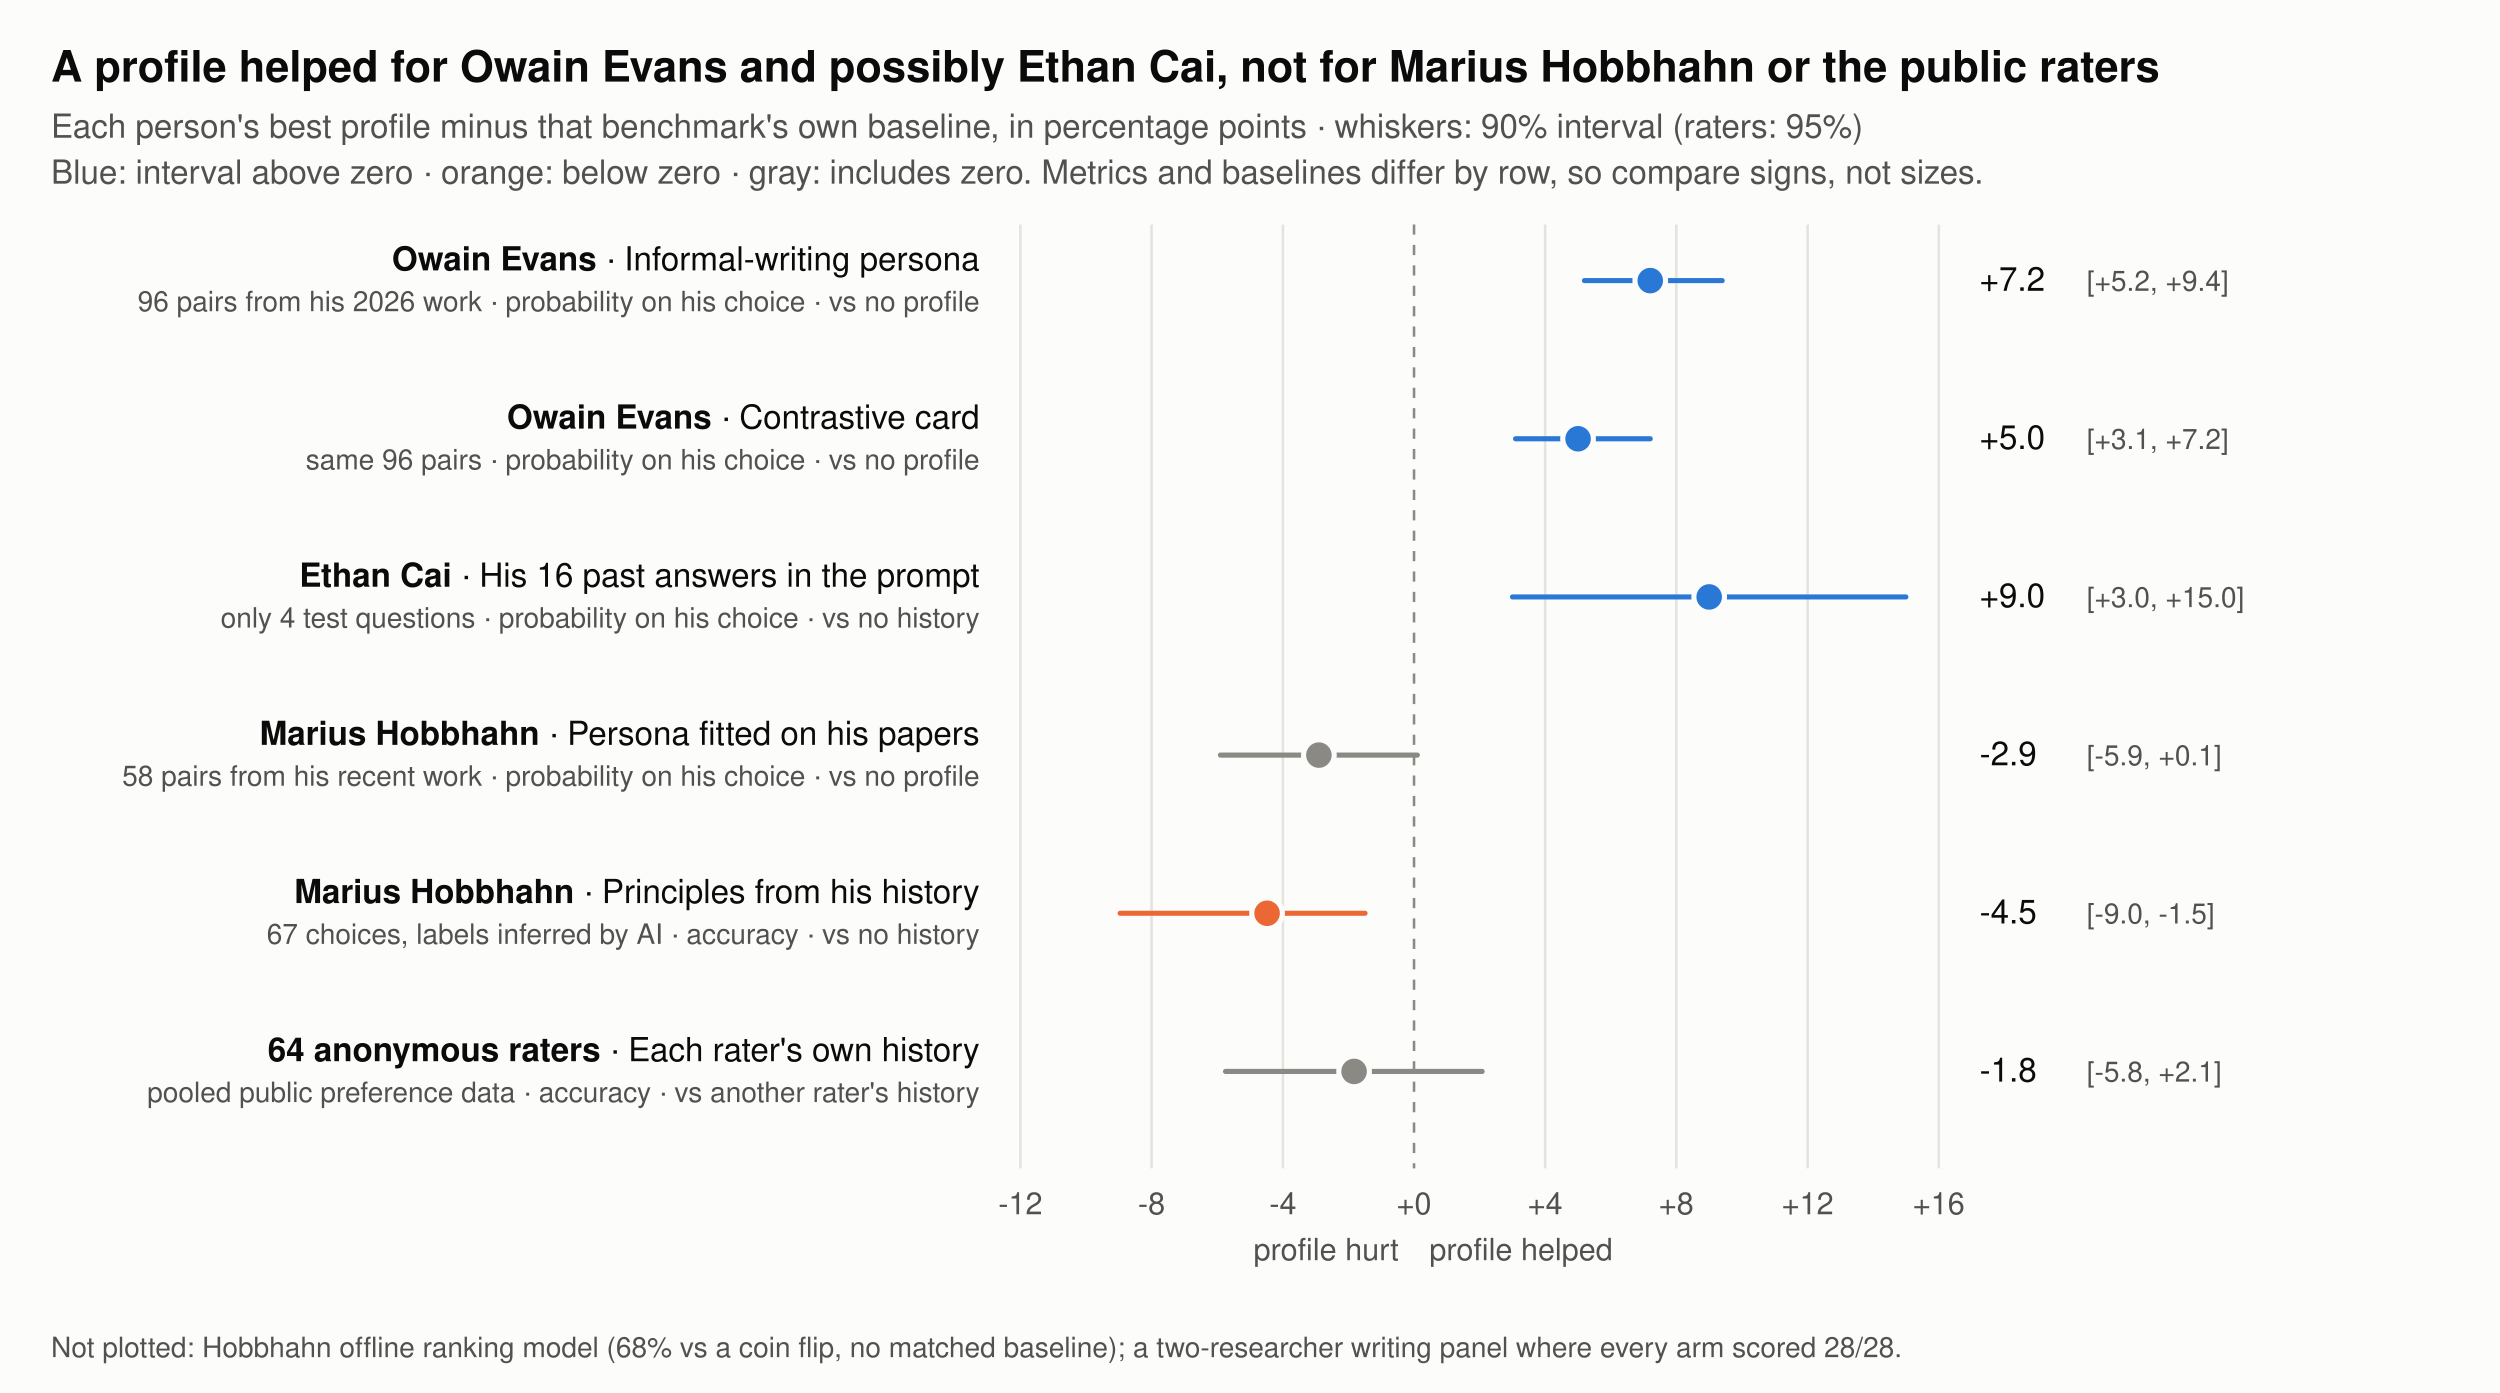
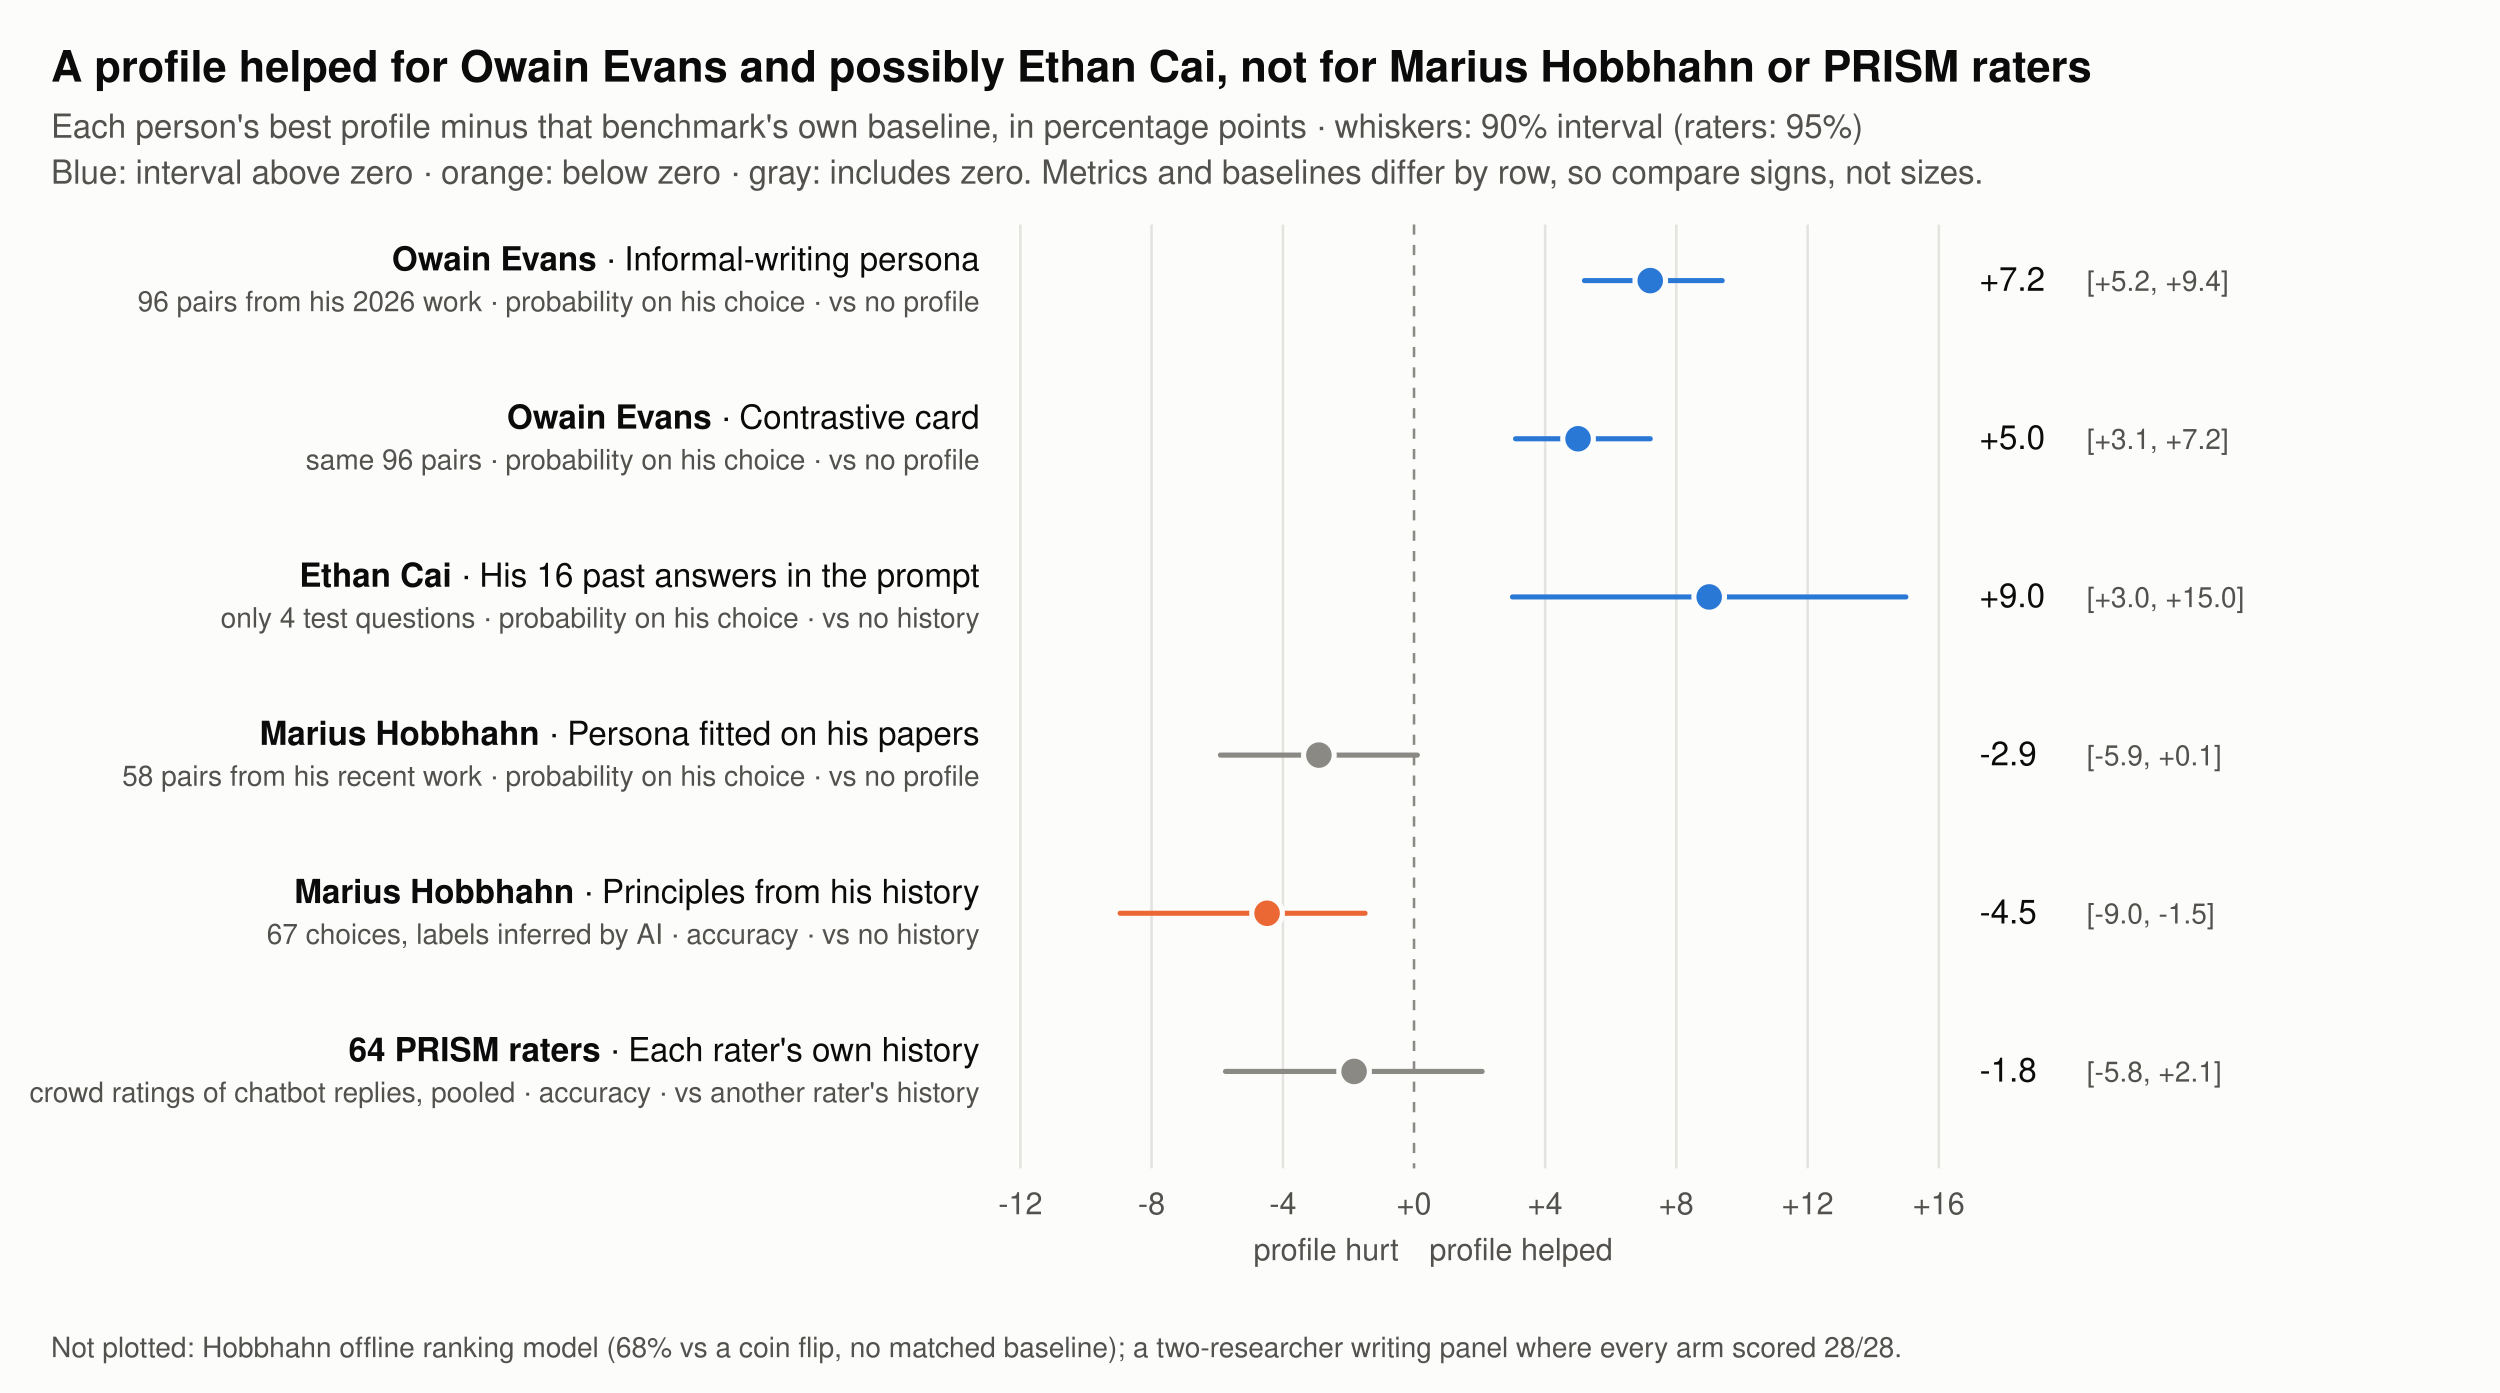
<svg xmlns="http://www.w3.org/2000/svg" viewBox="0 0 980 546" width="980" height="546" font-family="-apple-system, Segoe UI, Helvetica, Arial, sans-serif">
  <style>.bg{fill:#fcfcfb}.t1{fill:#0b0b0b}.t2{fill:#52514e}.grid{stroke:#e4e3df}.ref{stroke:#8a8984}.up{fill:#2a78d6;stroke:#2a78d6}.down{fill:#eb6834;stroke:#eb6834}.flat{fill:#8a8984;stroke:#8a8984}.ring{stroke:#fcfcfb}@media (prefers-color-scheme: dark){.bg{fill:#1a1a19}.t1{fill:#f0efec}.t2{fill:#c3c2b7}.grid{stroke:#383835}.up{fill:#3987e5;stroke:#3987e5}.down{fill:#d95926;stroke:#d95926}.ring{stroke:#1a1a19}}</style>
  <rect class="bg" width="980" height="546" />
-   <text class="t1" x="20" y="32" font-size="17" font-weight="600">A profile helped for Owain Evans and possibly Ethan Cai, not for Marius Hobbhahn or the public raters</text>
+   <text class="t1" x="20" y="32" font-size="17" font-weight="600">A profile helped for Owain Evans and possibly Ethan Cai, not for Marius Hobbhahn or PRISM raters</text>
  <text class="t2" x="20" y="54" font-size="13">Each person's best profile minus that benchmark's own baseline, in percentage points · whiskers: 90% interval (raters: 95%)</text>
  <text class="t2" x="20" y="72" font-size="13">Blue: interval above zero · orange: below zero · gray: includes zero. Metrics and baselines differ by row, so compare signs, not sizes.</text>
  <line class="grid" x1="400.0" x2="400.0" y1="88" y2="458" />
  <text class="t2" x="400.0" y="476" font-size="12" text-anchor="middle">-12</text>
  <line class="grid" x1="451.4" x2="451.4" y1="88" y2="458" />
  <text class="t2" x="451.4" y="476" font-size="12" text-anchor="middle">-8</text>
  <line class="grid" x1="502.9" x2="502.9" y1="88" y2="458" />
  <text class="t2" x="502.9" y="476" font-size="12" text-anchor="middle">-4</text>
  <line class="ref" x1="554.3" x2="554.3" y1="88" y2="458" stroke-dasharray="4 4" />
  <text class="t2" x="554.3" y="476" font-size="12" text-anchor="middle">+0</text>
  <line class="grid" x1="605.7" x2="605.7" y1="88" y2="458" />
  <text class="t2" x="605.7" y="476" font-size="12" text-anchor="middle">+4</text>
  <line class="grid" x1="657.1" x2="657.1" y1="88" y2="458" />
  <text class="t2" x="657.1" y="476" font-size="12" text-anchor="middle">+8</text>
  <line class="grid" x1="708.6" x2="708.6" y1="88" y2="458" />
  <text class="t2" x="708.6" y="476" font-size="12" text-anchor="middle">+12</text>
  <line class="grid" x1="760.0" x2="760.0" y1="88" y2="458" />
  <text class="t2" x="760.0" y="476" font-size="12" text-anchor="middle">+16</text>
  <text class="t2" x="548.3" y="494" font-size="12" text-anchor="end">profile hurt</text>
  <text class="t2" x="560.3" y="494" font-size="12">profile helped</text>
  <text class="t1" x="384" y="106" font-size="13" text-anchor="end">
    <tspan font-weight="600">Owain Evans</tspan> · Informal-writing persona</text>
  <text class="t2" x="384" y="122" font-size="11" text-anchor="end">96 pairs from his 2026 work · probability on his choice · vs no profile</text>
  <line class="up" x1="621.1" x2="675.1" y1="110" y2="110" stroke-width="2" stroke-linecap="round" />
  <circle class="up ring" cx="646.9" cy="110" r="6" stroke-width="2" />
  <text class="t1" x="776" y="114" font-size="13">+7.2</text>
  <text class="t2" x="818" y="114" font-size="11">[+5.2, +9.4]</text>
  <text class="t1" x="384" y="168" font-size="13" text-anchor="end">
    <tspan font-weight="600">Owain Evans</tspan> · Contrastive card</text>
  <text class="t2" x="384" y="184" font-size="11" text-anchor="end">same 96 pairs · probability on his choice · vs no profile</text>
  <line class="up" x1="594.1" x2="646.9" y1="172" y2="172" stroke-width="2" stroke-linecap="round" />
  <circle class="up ring" cx="618.6" cy="172" r="6" stroke-width="2" />
  <text class="t1" x="776" y="176" font-size="13">+5.0</text>
  <text class="t2" x="818" y="176" font-size="11">[+3.1, +7.2]</text>
  <text class="t1" x="384" y="230" font-size="13" text-anchor="end">
    <tspan font-weight="600">Ethan Cai</tspan> · His 16 past answers in the prompt</text>
  <text class="t2" x="384" y="246" font-size="11" text-anchor="end">only 4 test questions · probability on his choice · vs no history</text>
  <line class="up" x1="592.9" x2="747.1" y1="234" y2="234" stroke-width="2" stroke-linecap="round" />
  <circle class="up ring" cx="670.0" cy="234" r="6" stroke-width="2" />
  <text class="t1" x="776" y="238" font-size="13">+9.0</text>
  <text class="t2" x="818" y="238" font-size="11">[+3.0, +15.0]</text>
  <text class="t1" x="384" y="292" font-size="13" text-anchor="end">
    <tspan font-weight="600">Marius Hobbhahn</tspan> · Persona fitted on his papers</text>
  <text class="t2" x="384" y="308" font-size="11" text-anchor="end">58 pairs from his recent work · probability on his choice · vs no profile</text>
  <line class="flat" x1="478.4" x2="555.6" y1="296" y2="296" stroke-width="2" stroke-linecap="round" />
  <circle class="flat ring" cx="517.0" cy="296" r="6" stroke-width="2" />
  <text class="t1" x="776" y="300" font-size="13">-2.9</text>
  <text class="t2" x="818" y="300" font-size="11">[-5.9, +0.1]</text>
  <text class="t1" x="384" y="354" font-size="13" text-anchor="end">
    <tspan font-weight="600">Marius Hobbhahn</tspan> · Principles from his history</text>
  <text class="t2" x="384" y="370" font-size="11" text-anchor="end">67 choices, labels inferred by AI · accuracy · vs no history</text>
  <line class="down" x1="439.1" x2="535.1" y1="358" y2="358" stroke-width="2" stroke-linecap="round" />
  <circle class="down ring" cx="496.7" cy="358" r="6" stroke-width="2" />
  <text class="t1" x="776" y="362" font-size="13">-4.5</text>
  <text class="t2" x="818" y="362" font-size="11">[-9.0, -1.5]</text>
  <text class="t1" x="384" y="416" font-size="13" text-anchor="end">
-     <tspan font-weight="600">64 anonymous raters</tspan> · Each rater's own history</text>
-   <text class="t2" x="384" y="432" font-size="11" text-anchor="end">pooled public preference data · accuracy · vs another rater's history</text>
+     <tspan font-weight="600">64 PRISM raters</tspan> · Each rater's own history</text>
+   <text class="t2" x="384" y="432" font-size="11" text-anchor="end">crowd ratings of chatbot replies, pooled · accuracy · vs another rater's history</text>
  <line class="flat" x1="480.4" x2="581.0" y1="420" y2="420" stroke-width="2" stroke-linecap="round" />
  <circle class="flat ring" cx="530.8" cy="420" r="6" stroke-width="2" />
  <text class="t1" x="776" y="424" font-size="13">-1.8</text>
  <text class="t2" x="818" y="424" font-size="11">[-5.8, +2.1]</text>
  <text class="t2" x="20" y="532" font-size="11">Not plotted: Hobbhahn offline ranking model (68% vs a coin flip, no matched baseline); a two-researcher writing panel where every arm scored 28/28.</text>
</svg>
